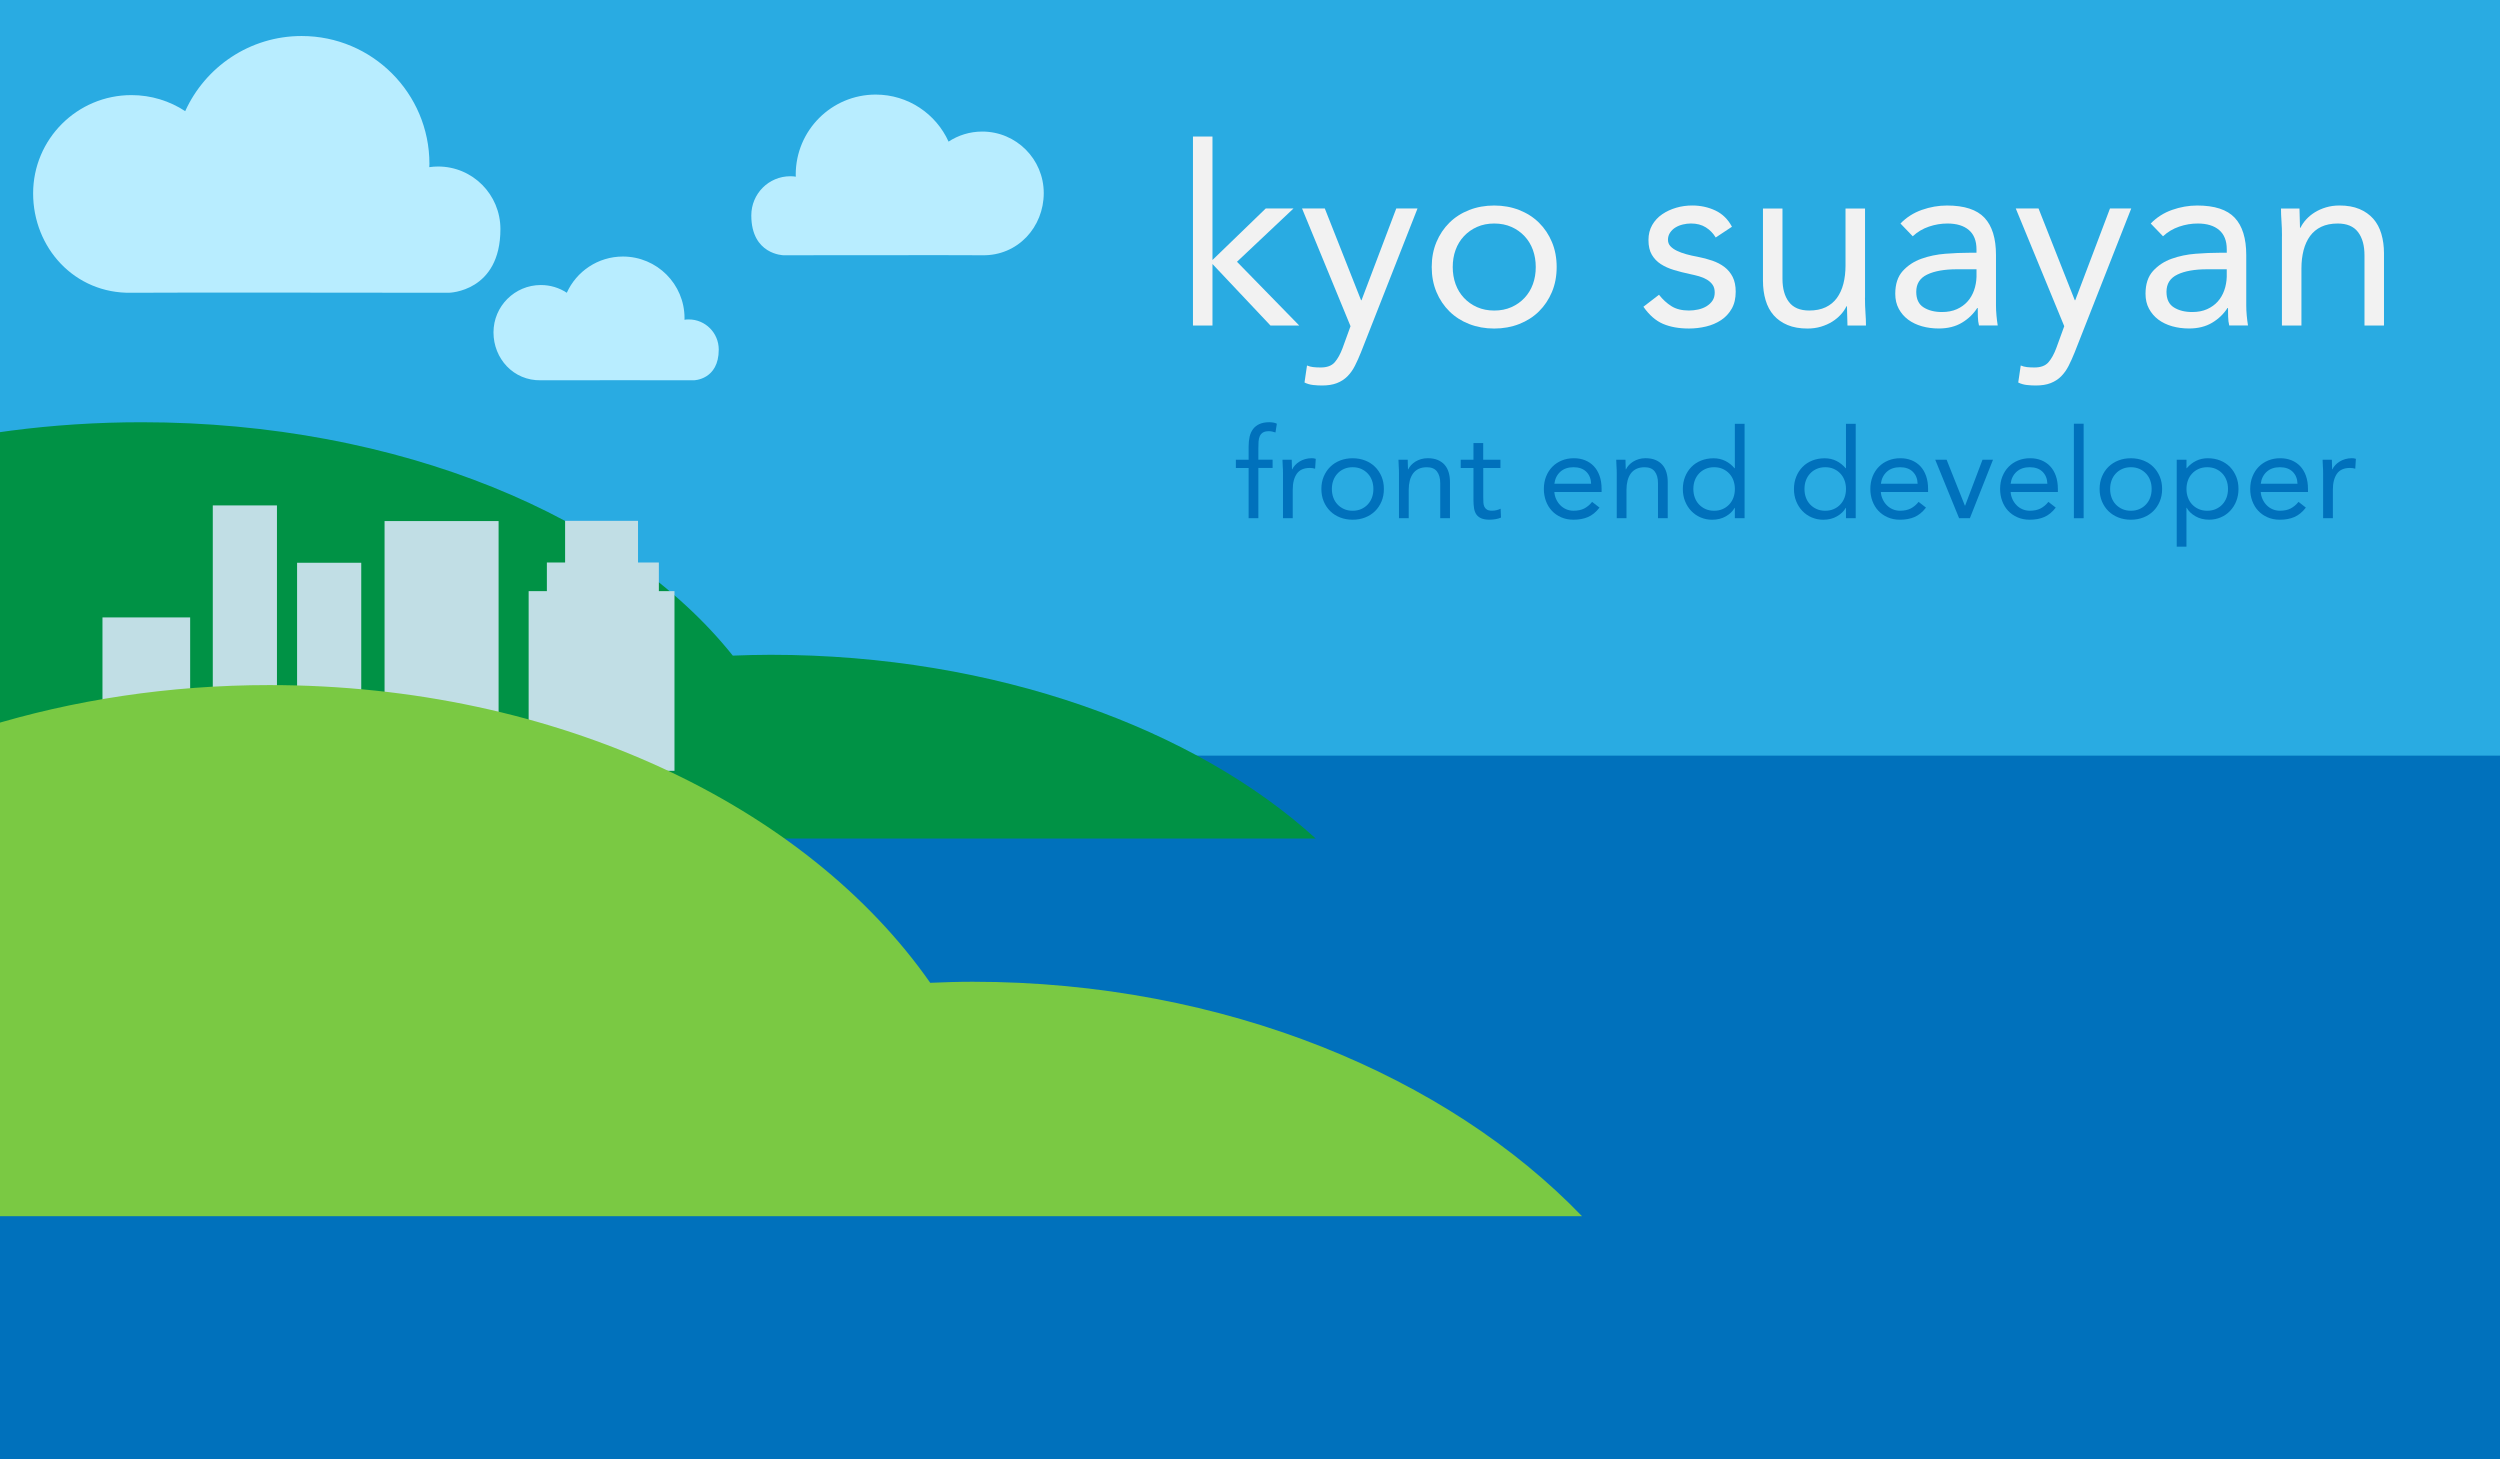
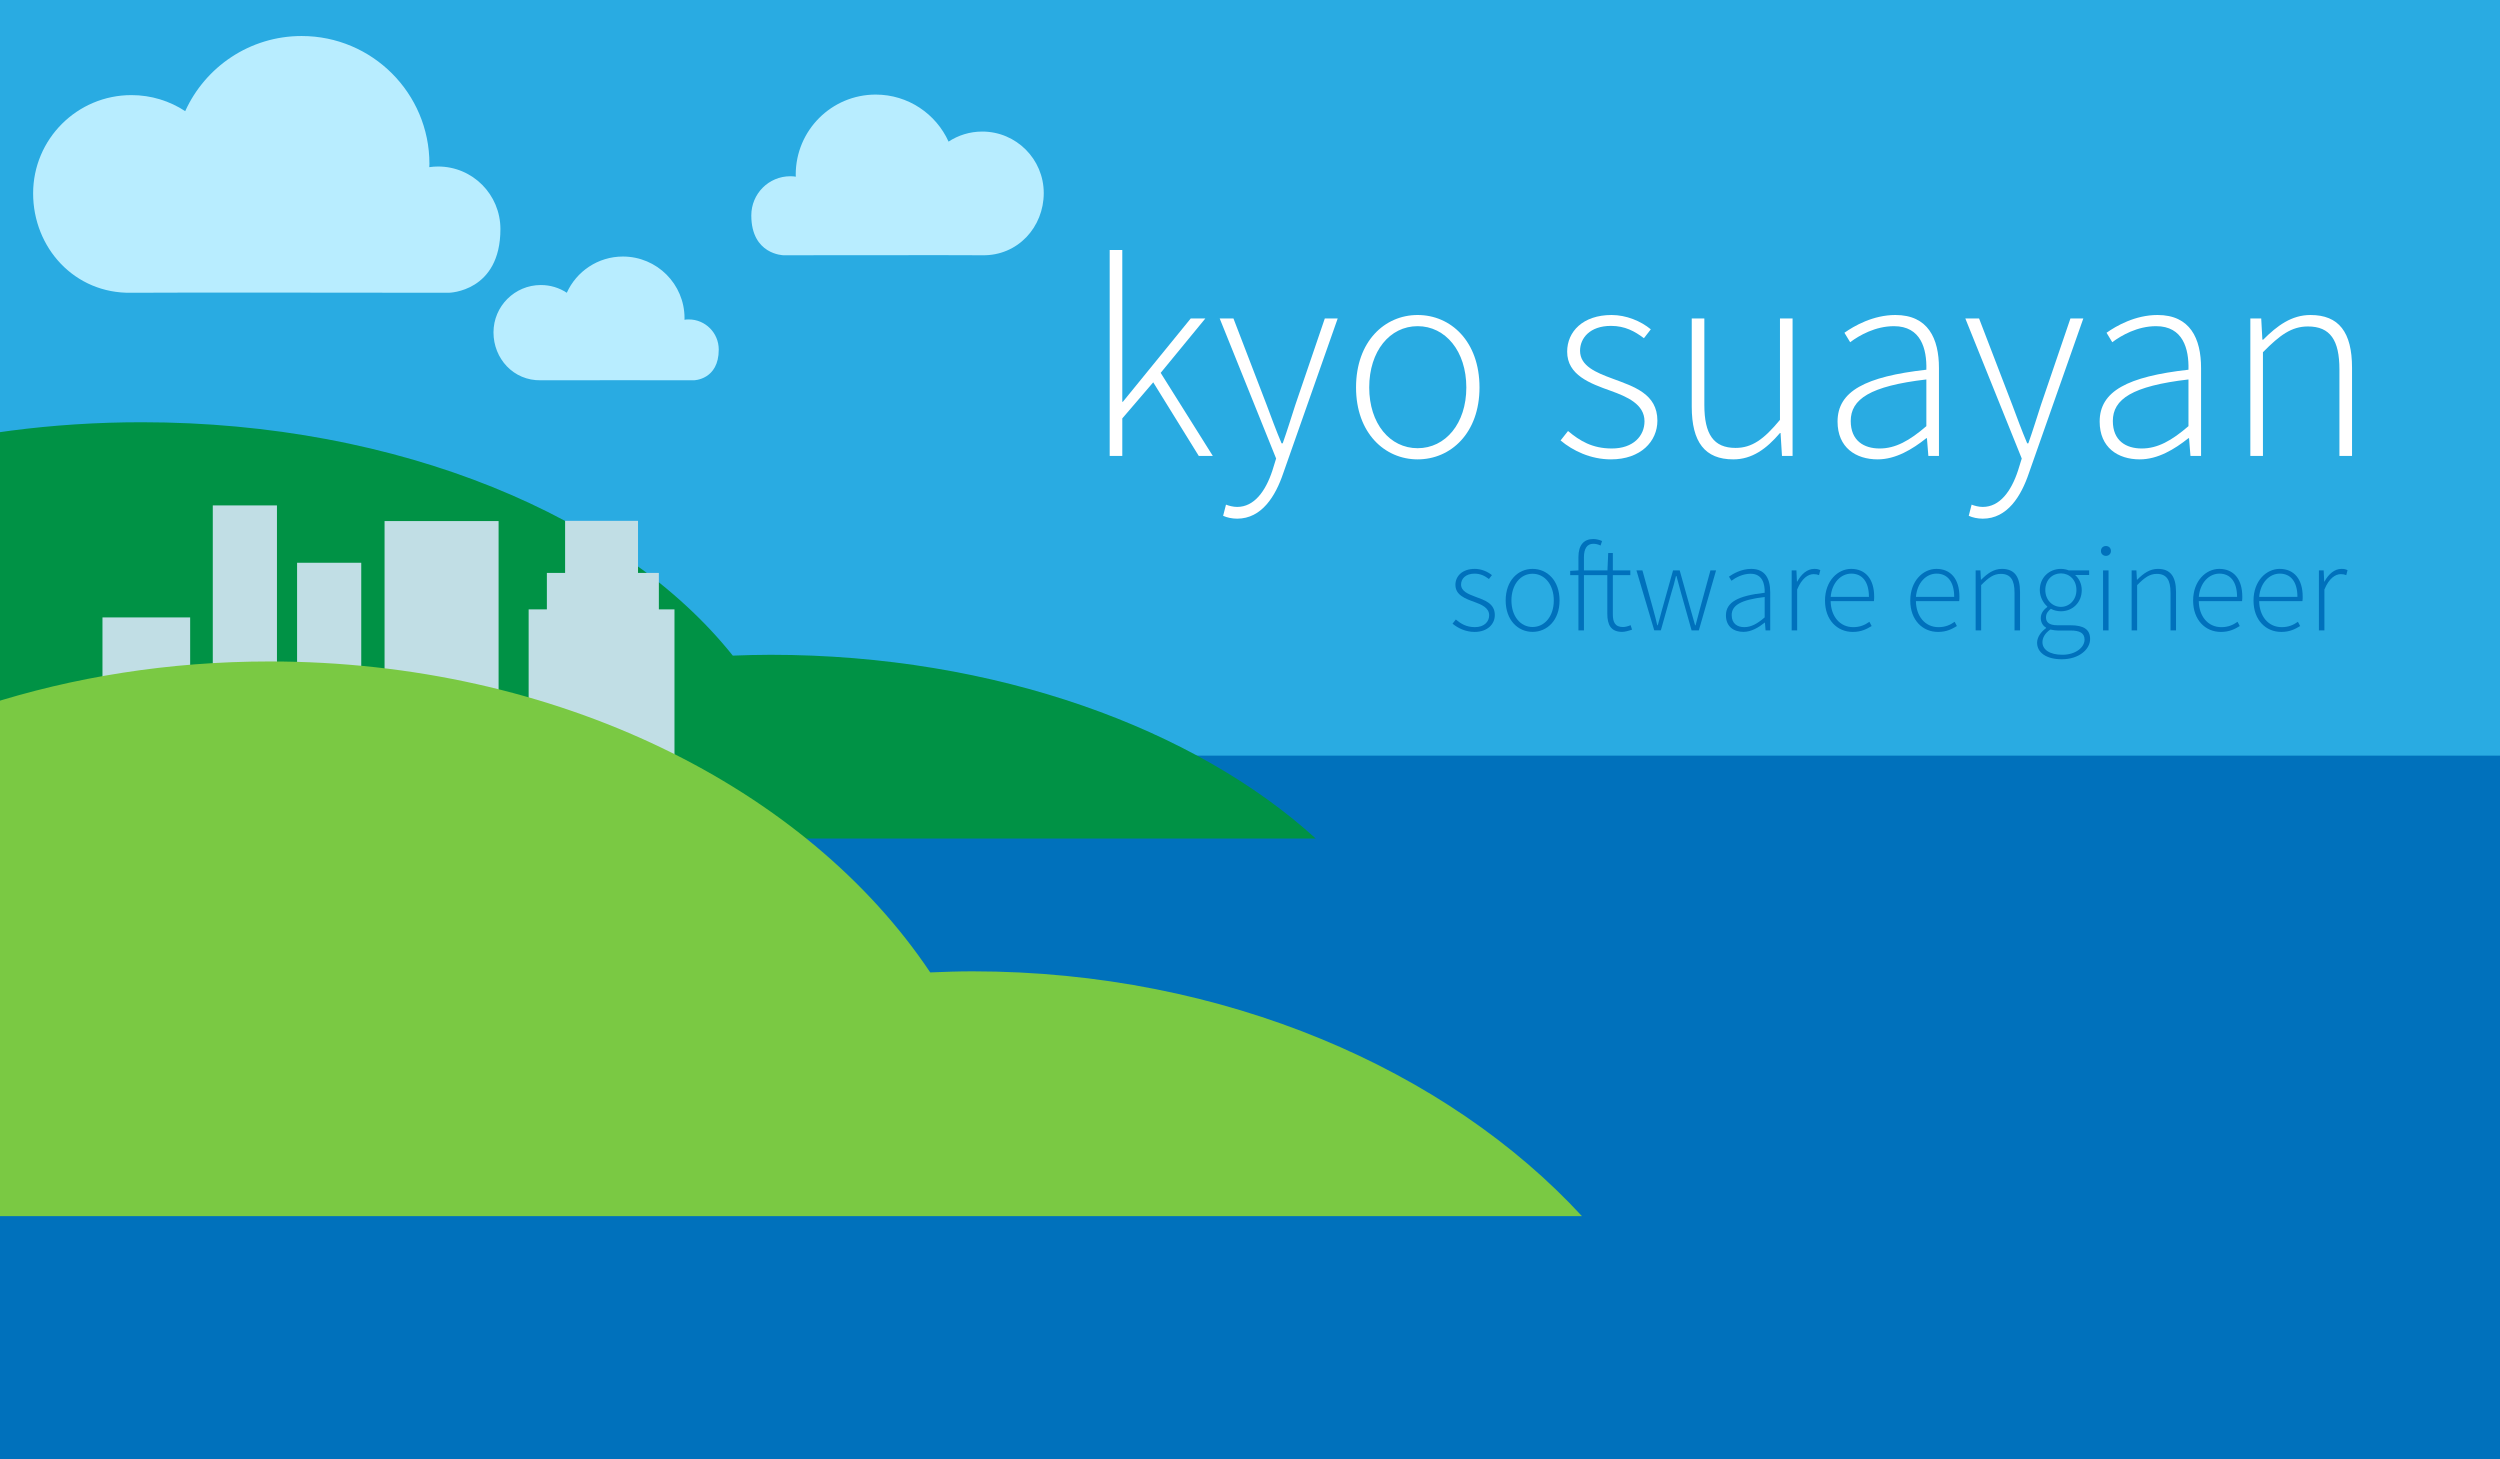
<svg xmlns="http://www.w3.org/2000/svg" version="1.1" id="Layer_1" x="0px" y="0px" viewBox="0 0 960 560" style="enable-background:new 0 0 960 560;" xml:space="preserve">
  <style type="text/css">
	.st0{fill:#29ABE2;}
	.st1{fill:#0071BC;}
	.st2{fill:#009245;}
	.st3{fill:#C1DEE5;}
	.st4{fill:#F2F2F2;}
	.st5{fill:#B8EDFF;}
	.st6{fill:#7AC943;}
+ 	.st7{fill:#FFFFFF;}
</style>
  <rect x="-3.83" y="-5.46" class="st0" width="963.83" height="346.46" />
  <rect x="-15.09" y="290.16" class="st1" width="978.15" height="273.25" />
  <path class="st2" d="M505.25,322c-46.15-42.02-122.69-70.56-209.32-70.56c-4.88,0-9.73,0.14-14.54,0.32  c-42.41-53.19-128.13-89.62-226.97-89.62c-138.25,0-250.81,71.89-255.12,159.86H505.25z" />
-   <polygon class="st3" points="253,227 253,216 245,216 245,200 217,200 217,216 210,216 210,227 203,227 203,296 259,296 259,227 " />
-   <rect x="147.67" y="200.09" class="st3" width="43.79" height="95.63" />
-   <rect x="81.71" y="194.08" class="st3" width="24.64" height="101.64" />
-   <rect x="39.35" y="237.09" class="st3" width="33.67" height="58.63" />
-   <g>
-     <path class="st4" d="M458.1,52.42h7.49v47.42l20.45-19.78h10.66L475,100.52L498.9,125h-11.04l-22.27-23.62V125h-7.49V52.42z" />
-     <path class="st4" d="M522.62,135.27c-0.77,1.92-1.55,3.66-2.35,5.23c-0.8,1.57-1.76,2.91-2.88,4.03c-1.12,1.12-2.46,1.98-4.03,2.59   c-1.57,0.61-3.47,0.91-5.71,0.91c-1.09,0-2.22-0.06-3.41-0.19c-1.19-0.13-2.29-0.45-3.31-0.96l0.96-6.53   c0.77,0.32,1.57,0.53,2.4,0.62c0.83,0.1,1.79,0.14,2.88,0.14c2.43,0,4.22-0.67,5.38-2.02c1.15-1.34,2.14-3.14,2.98-5.38l3.07-8.45   l-18.62-45.22h8.74l13.92,35.23h0.19l13.34-35.23h8.16L522.62,135.27z" />
-     <path class="st4" d="M549.78,102.54c0-3.52,0.61-6.72,1.82-9.6c1.21-2.88,2.88-5.36,4.99-7.44c2.11-2.08,4.64-3.7,7.58-4.85   c2.94-1.15,6.14-1.73,9.6-1.73c3.46,0,6.66,0.58,9.6,1.73s5.47,2.77,7.58,4.85c2.11,2.08,3.78,4.56,4.99,7.44   c1.21,2.88,1.82,6.08,1.82,9.6c0,3.52-0.61,6.72-1.82,9.6c-1.22,2.88-2.88,5.36-4.99,7.44c-2.11,2.08-4.64,3.7-7.58,4.85   c-2.94,1.15-6.14,1.73-9.6,1.73c-3.46,0-6.66-0.58-9.6-1.73c-2.95-1.15-5.47-2.77-7.58-4.85c-2.11-2.08-3.78-4.56-4.99-7.44   C550.39,109.26,549.78,106.06,549.78,102.54z M557.85,102.54c0,2.37,0.37,4.56,1.1,6.58c0.74,2.02,1.81,3.78,3.22,5.28   c1.41,1.5,3.09,2.69,5.04,3.55c1.95,0.86,4.14,1.3,6.58,1.3c2.43,0,4.62-0.43,6.58-1.3c1.95-0.86,3.63-2.05,5.04-3.55   c1.41-1.5,2.48-3.26,3.22-5.28c0.74-2.02,1.1-4.21,1.1-6.58c0-2.37-0.37-4.56-1.1-6.58c-0.74-2.02-1.81-3.78-3.22-5.28   c-1.41-1.5-3.09-2.69-5.04-3.55c-1.95-0.86-4.14-1.3-6.58-1.3c-2.43,0-4.62,0.43-6.58,1.3c-1.95,0.86-3.63,2.05-5.04,3.55   c-1.41,1.5-2.48,3.26-3.22,5.28C558.21,97.98,557.85,100.17,557.85,102.54z" />
-     <path class="st4" d="M637.05,113.19c1.47,1.86,3.09,3.33,4.85,4.42c1.76,1.09,3.98,1.63,6.67,1.63c1.15,0,2.32-0.13,3.5-0.38   c1.18-0.25,2.26-0.67,3.22-1.25c0.96-0.58,1.73-1.3,2.3-2.16c0.58-0.86,0.86-1.9,0.86-3.12c0-1.22-0.27-2.21-0.82-2.98   c-0.54-0.77-1.26-1.42-2.16-1.97c-0.9-0.54-1.92-0.97-3.07-1.3c-1.15-0.32-2.34-0.61-3.55-0.86c-2.11-0.45-4.13-0.96-6.05-1.54   s-3.6-1.33-5.04-2.26c-1.44-0.93-2.59-2.13-3.46-3.6c-0.86-1.47-1.29-3.36-1.29-5.66c0-2.17,0.48-4.09,1.44-5.76   c0.96-1.66,2.24-3.04,3.84-4.13c1.6-1.09,3.39-1.92,5.38-2.5c1.98-0.58,4.03-0.86,6.14-0.86c3.2,0,6.16,0.64,8.88,1.92   c2.72,1.28,4.85,3.36,6.38,6.24l-6.24,4.13c-0.96-1.6-2.22-2.9-3.79-3.89c-1.57-0.99-3.47-1.49-5.71-1.49   c-1.02,0-2.06,0.13-3.12,0.38c-1.06,0.26-2,0.64-2.83,1.15c-0.83,0.51-1.52,1.17-2.06,1.97c-0.54,0.8-0.82,1.71-0.82,2.74   c0,0.96,0.3,1.78,0.91,2.45c0.61,0.67,1.44,1.26,2.5,1.78c1.06,0.51,2.27,0.96,3.65,1.34c1.38,0.38,2.8,0.71,4.27,0.96   c1.98,0.38,3.87,0.88,5.66,1.49c1.79,0.61,3.36,1.43,4.7,2.45c1.34,1.02,2.4,2.3,3.17,3.84s1.15,3.42,1.15,5.66   c0,2.56-0.51,4.74-1.54,6.53c-1.02,1.79-2.38,3.25-4.08,4.37c-1.7,1.12-3.62,1.94-5.76,2.45c-2.14,0.51-4.34,0.77-6.58,0.77   c-3.84,0-7.15-0.59-9.94-1.78s-5.3-3.38-7.54-6.58L637.05,113.19z" />
-     <path class="st4" d="M716.15,114.34c0,2.05,0.06,3.97,0.19,5.76c0.13,1.79,0.19,3.42,0.19,4.9h-7.1c0-1.21-0.03-2.43-0.1-3.65   c-0.06-1.21-0.1-2.46-0.1-3.74h-0.19c-0.51,1.09-1.23,2.15-2.16,3.17c-0.93,1.02-2.03,1.94-3.31,2.74   c-1.28,0.8-2.72,1.44-4.32,1.92s-3.33,0.72-5.18,0.72c-2.94,0-5.49-0.45-7.63-1.34c-2.15-0.9-3.92-2.14-5.33-3.74   c-1.41-1.6-2.45-3.54-3.12-5.81c-0.67-2.27-1.01-4.75-1.01-7.44V80.07h7.49v26.98c0,3.78,0.83,6.75,2.5,8.93   c1.66,2.18,4.25,3.26,7.78,3.26c2.43,0,4.53-0.42,6.29-1.25c1.76-0.83,3.2-2.02,4.32-3.55c1.12-1.54,1.95-3.36,2.5-5.47   c0.54-2.11,0.82-4.45,0.82-7.01V80.07h7.49V114.34z" />
-     <path class="st4" d="M729.78,85.83c2.3-2.37,5.04-4.11,8.21-5.23c3.17-1.12,6.38-1.68,9.65-1.68c6.66,0,11.46,1.57,14.4,4.7   c2.94,3.14,4.42,7.9,4.42,14.3v19.3c0,1.28,0.06,2.61,0.19,3.98c0.13,1.38,0.29,2.64,0.48,3.79h-7.2c-0.26-1.02-0.4-2.16-0.43-3.41   c-0.03-1.25-0.05-2.35-0.05-3.31h-0.19c-1.47,2.3-3.44,4.19-5.9,5.66c-2.46,1.47-5.42,2.21-8.88,2.21c-2.3,0-4.46-0.29-6.48-0.86   c-2.02-0.58-3.78-1.42-5.28-2.54c-1.5-1.12-2.71-2.51-3.6-4.18c-0.9-1.66-1.34-3.58-1.34-5.76c0-3.71,0.96-6.62,2.88-8.74   c1.92-2.11,4.3-3.68,7.15-4.7c2.85-1.02,5.92-1.66,9.21-1.92c3.3-0.26,6.32-0.38,9.07-0.38h2.88v-1.34c0-3.26-0.98-5.73-2.93-7.39   c-1.95-1.66-4.69-2.5-8.21-2.5c-2.43,0-4.82,0.4-7.15,1.2c-2.34,0.8-4.4,2.03-6.19,3.7L729.78,85.83z M751.48,103.4   c-4.8,0-8.61,0.67-11.42,2.02c-2.82,1.34-4.22,3.55-4.22,6.62c0,2.82,0.94,4.82,2.83,6c1.89,1.19,4.24,1.78,7.06,1.78   c2.17,0,4.08-0.37,5.71-1.1c1.63-0.73,2.99-1.71,4.08-2.93c1.09-1.22,1.92-2.64,2.5-4.27c0.58-1.63,0.9-3.38,0.96-5.23v-2.88   H751.48z" />
-     <path class="st4" d="M796.69,135.27c-0.77,1.92-1.55,3.66-2.35,5.23c-0.8,1.57-1.76,2.91-2.88,4.03c-1.12,1.12-2.46,1.98-4.03,2.59   c-1.57,0.61-3.47,0.91-5.71,0.91c-1.09,0-2.22-0.06-3.41-0.19c-1.19-0.13-2.29-0.45-3.31-0.96l0.96-6.53   c0.77,0.32,1.57,0.53,2.4,0.62c0.83,0.1,1.79,0.14,2.88,0.14c2.43,0,4.22-0.67,5.38-2.02c1.15-1.34,2.14-3.14,2.98-5.38l3.07-8.45   l-18.62-45.22h8.74l13.92,35.23h0.19l13.34-35.23h8.16L796.69,135.27z" />
-     <path class="st4" d="M825.88,85.83c2.3-2.37,5.04-4.11,8.21-5.23c3.17-1.12,6.38-1.68,9.65-1.68c6.66,0,11.46,1.57,14.4,4.7   c2.94,3.14,4.42,7.9,4.42,14.3v19.3c0,1.28,0.06,2.61,0.19,3.98c0.13,1.38,0.29,2.64,0.48,3.79h-7.2c-0.26-1.02-0.4-2.16-0.43-3.41   c-0.03-1.25-0.05-2.35-0.05-3.31h-0.19c-1.47,2.3-3.44,4.19-5.9,5.66c-2.46,1.47-5.42,2.21-8.88,2.21c-2.3,0-4.46-0.29-6.48-0.86   c-2.02-0.58-3.78-1.42-5.28-2.54c-1.5-1.12-2.7-2.51-3.6-4.18c-0.9-1.66-1.34-3.58-1.34-5.76c0-3.71,0.96-6.62,2.88-8.74   c1.92-2.11,4.3-3.68,7.15-4.7c2.85-1.02,5.92-1.66,9.22-1.92c3.3-0.26,6.32-0.38,9.07-0.38h2.88v-1.34c0-3.26-0.98-5.73-2.93-7.39   c-1.95-1.66-4.69-2.5-8.21-2.5c-2.43,0-4.82,0.4-7.15,1.2c-2.34,0.8-4.4,2.03-6.19,3.7L825.88,85.83z M847.57,103.4   c-4.8,0-8.61,0.67-11.42,2.02c-2.82,1.34-4.22,3.55-4.22,6.62c0,2.82,0.94,4.82,2.83,6c1.89,1.19,4.24,1.78,7.06,1.78   c2.17,0,4.08-0.37,5.71-1.1c1.63-0.73,2.99-1.71,4.08-2.93c1.09-1.22,1.92-2.64,2.5-4.27c0.58-1.63,0.9-3.38,0.96-5.23v-2.88   H847.57z" />
-     <path class="st4" d="M876.28,90.73c0-2.05-0.06-3.97-0.19-5.76c-0.13-1.79-0.19-3.42-0.19-4.9h7.1c0,1.22,0.03,2.43,0.1,3.65   c0.06,1.22,0.1,2.46,0.1,3.74h0.19c0.51-1.09,1.23-2.14,2.16-3.17c0.93-1.02,2.03-1.94,3.31-2.74c1.28-0.8,2.72-1.44,4.32-1.92   c1.6-0.48,3.33-0.72,5.18-0.72c2.94,0,5.49,0.45,7.63,1.34c2.14,0.9,3.92,2.15,5.33,3.74c1.41,1.6,2.45,3.54,3.12,5.81   c0.67,2.27,1.01,4.75,1.01,7.44V125h-7.49V98.02c0-3.78-0.83-6.75-2.5-8.93c-1.66-2.18-4.26-3.26-7.78-3.26   c-2.43,0-4.53,0.42-6.29,1.25c-1.76,0.83-3.2,2.02-4.32,3.55c-1.12,1.54-1.95,3.36-2.5,5.47c-0.54,2.11-0.82,4.45-0.82,7.01V125   h-7.49V90.73z" />
-   </g>
-   <g>
-     <path class="st1" d="M479.47,179.7h-4.9v-3.17h4.9v-5.04c0-1.38,0.13-2.63,0.38-3.77c0.26-1.14,0.7-2.12,1.32-2.95   c0.62-0.83,1.45-1.48,2.47-1.94c1.02-0.46,2.29-0.7,3.79-0.7c0.48,0,0.99,0.05,1.54,0.14c0.54,0.1,0.99,0.24,1.34,0.43l-0.53,3.36   c-0.9-0.32-1.75-0.48-2.54-0.48c-0.96,0-1.71,0.17-2.26,0.5c-0.54,0.34-0.95,0.8-1.22,1.39c-0.27,0.59-0.43,1.3-0.48,2.14   c-0.05,0.83-0.07,1.73-0.07,2.69v4.22h5.47v3.17h-5.47V199h-3.74V179.7z" />
-     <path class="st1" d="M492.67,181.86c0-1.02-0.03-1.98-0.1-2.88c-0.06-0.9-0.1-1.71-0.1-2.45h3.55c0,0.61,0.02,1.22,0.05,1.82   c0.03,0.61,0.05,1.23,0.05,1.87h0.1c0.26-0.54,0.62-1.07,1.08-1.58c0.46-0.51,1.02-0.97,1.66-1.37c0.64-0.4,1.36-0.72,2.16-0.96   c0.8-0.24,1.66-0.36,2.59-0.36c0.26,0,0.51,0.02,0.77,0.05c0.26,0.03,0.51,0.1,0.77,0.19l-0.24,3.79   c-0.64-0.19-1.31-0.29-2.02-0.29c-2.3,0-3.98,0.74-5.02,2.23c-1.04,1.49-1.56,3.53-1.56,6.12V199h-3.74V181.86z" />
-     <path class="st1" d="M507.41,187.77c0-1.76,0.3-3.36,0.91-4.8c0.61-1.44,1.44-2.68,2.5-3.72c1.06-1.04,2.32-1.85,3.79-2.42   c1.47-0.58,3.07-0.86,4.8-0.86s3.33,0.29,4.8,0.86c1.47,0.58,2.74,1.38,3.79,2.42c1.05,1.04,1.89,2.28,2.5,3.72   c0.61,1.44,0.91,3.04,0.91,4.8c0,1.76-0.3,3.36-0.91,4.8c-0.61,1.44-1.44,2.68-2.5,3.72c-1.06,1.04-2.32,1.85-3.79,2.42   c-1.47,0.58-3.07,0.86-4.8,0.86s-3.33-0.29-4.8-0.86c-1.47-0.58-2.74-1.38-3.79-2.42c-1.06-1.04-1.89-2.28-2.5-3.72   C507.71,191.13,507.41,189.53,507.41,187.77z M511.44,187.77c0,1.18,0.18,2.28,0.55,3.29c0.37,1.01,0.9,1.89,1.61,2.64   c0.7,0.75,1.54,1.34,2.52,1.78c0.98,0.43,2.07,0.65,3.29,0.65s2.31-0.22,3.29-0.65c0.98-0.43,1.82-1.02,2.52-1.78   c0.7-0.75,1.24-1.63,1.61-2.64c0.37-1.01,0.55-2.1,0.55-3.29c0-1.18-0.18-2.28-0.55-3.29s-0.9-1.89-1.61-2.64   c-0.7-0.75-1.54-1.34-2.52-1.78c-0.98-0.43-2.07-0.65-3.29-0.65s-2.31,0.22-3.29,0.65s-1.82,1.02-2.52,1.78   c-0.71,0.75-1.24,1.63-1.61,2.64S511.44,186.58,511.44,187.77z" />
-     <path class="st1" d="M537.21,181.86c0-1.02-0.03-1.98-0.1-2.88c-0.06-0.9-0.1-1.71-0.1-2.45h3.55c0,0.61,0.02,1.22,0.05,1.82   c0.03,0.61,0.05,1.23,0.05,1.87h0.1c0.26-0.54,0.62-1.07,1.08-1.58c0.46-0.51,1.02-0.97,1.66-1.37c0.64-0.4,1.36-0.72,2.16-0.96   c0.8-0.24,1.66-0.36,2.59-0.36c1.47,0,2.74,0.22,3.82,0.67c1.07,0.45,1.96,1.07,2.66,1.87c0.7,0.8,1.22,1.77,1.56,2.9   c0.34,1.14,0.5,2.38,0.5,3.72V199h-3.74v-13.49c0-1.89-0.42-3.38-1.25-4.46c-0.83-1.09-2.13-1.63-3.89-1.63   c-1.22,0-2.26,0.21-3.14,0.62c-0.88,0.42-1.6,1.01-2.16,1.78c-0.56,0.77-0.98,1.68-1.25,2.74c-0.27,1.06-0.41,2.22-0.41,3.5V199   h-3.74V181.86z" />
-     <path class="st1" d="M576.19,179.7h-6.62v11.23c0,0.74,0.02,1.42,0.05,2.04c0.03,0.62,0.16,1.17,0.38,1.63   c0.22,0.46,0.56,0.83,1.01,1.1c0.45,0.27,1.09,0.41,1.92,0.41c0.54,0,1.1-0.06,1.68-0.19s1.12-0.32,1.63-0.58l0.14,3.41   c-0.64,0.29-1.35,0.5-2.14,0.62s-1.53,0.19-2.23,0.19c-1.34,0-2.42-0.18-3.22-0.53c-0.8-0.35-1.42-0.85-1.87-1.49   c-0.45-0.64-0.74-1.43-0.89-2.38c-0.14-0.94-0.22-1.99-0.22-3.14V179.7h-4.9v-3.17h4.9v-6.38h3.74v6.38h6.62V179.7z" />
-     <path class="st1" d="M614.21,194.92c-1.34,1.73-2.82,2.94-4.42,3.62c-1.6,0.69-3.46,1.03-5.57,1.03c-1.76,0-3.34-0.31-4.75-0.94   s-2.6-1.46-3.58-2.52c-0.98-1.06-1.73-2.3-2.26-3.74c-0.53-1.44-0.79-2.98-0.79-4.61c0-1.73,0.29-3.32,0.86-4.78   c0.58-1.46,1.38-2.7,2.4-3.74c1.02-1.04,2.24-1.85,3.65-2.42c1.41-0.58,2.94-0.86,4.61-0.86c1.57,0,3.01,0.26,4.32,0.79   c1.31,0.53,2.44,1.3,3.38,2.3c0.94,1.01,1.67,2.24,2.18,3.7c0.51,1.46,0.77,3.11,0.77,4.97v1.2h-18.14   c0.06,0.96,0.29,1.88,0.7,2.76c0.4,0.88,0.92,1.65,1.56,2.3c0.64,0.66,1.39,1.18,2.26,1.56c0.86,0.38,1.81,0.58,2.83,0.58   c1.63,0,3.01-0.29,4.13-0.86c1.12-0.58,2.13-1.42,3.02-2.54L614.21,194.92z M610.99,185.75c-0.06-1.92-0.69-3.46-1.87-4.61   c-1.18-1.15-2.82-1.73-4.9-1.73s-3.76,0.58-5.04,1.73s-2.05,2.69-2.3,4.61H610.99z" />
-     <path class="st1" d="M620.83,181.86c0-1.02-0.03-1.98-0.1-2.88c-0.06-0.9-0.1-1.71-0.1-2.45h3.55c0,0.61,0.02,1.22,0.05,1.82   c0.03,0.61,0.05,1.23,0.05,1.87h0.1c0.26-0.54,0.62-1.07,1.08-1.58c0.46-0.51,1.02-0.97,1.66-1.37c0.64-0.4,1.36-0.72,2.16-0.96   c0.8-0.24,1.66-0.36,2.59-0.36c1.47,0,2.74,0.22,3.82,0.67c1.07,0.45,1.96,1.07,2.66,1.87c0.7,0.8,1.22,1.77,1.56,2.9   c0.34,1.14,0.5,2.38,0.5,3.72V199h-3.74v-13.49c0-1.89-0.42-3.38-1.25-4.46c-0.83-1.09-2.13-1.63-3.89-1.63   c-1.22,0-2.26,0.21-3.14,0.62c-0.88,0.42-1.6,1.01-2.16,1.78c-0.56,0.77-0.98,1.68-1.25,2.74c-0.27,1.06-0.41,2.22-0.41,3.5V199   h-3.74V181.86z" />
-     <path class="st1" d="M666.19,195.02h-0.1c-0.7,1.28-1.82,2.36-3.34,3.24c-1.52,0.88-3.29,1.32-5.3,1.32c-1.57,0-3.04-0.3-4.42-0.89   c-1.38-0.59-2.57-1.42-3.58-2.47c-1.01-1.06-1.8-2.3-2.38-3.74c-0.58-1.44-0.86-3.01-0.86-4.7c0-1.7,0.29-3.26,0.86-4.7   c0.58-1.44,1.38-2.69,2.4-3.74c1.02-1.06,2.26-1.88,3.72-2.47c1.46-0.59,3.06-0.89,4.82-0.89c1.63,0,3.13,0.34,4.49,1.01   c1.36,0.67,2.55,1.62,3.58,2.83h0.1v-17.09h3.74V199h-3.74V195.02z M666.19,187.77c0-1.18-0.19-2.28-0.55-3.29   c-0.37-1.01-0.9-1.89-1.61-2.64c-0.71-0.75-1.54-1.34-2.52-1.78c-0.98-0.43-2.07-0.65-3.29-0.65c-1.22,0-2.31,0.22-3.29,0.65   s-1.82,1.02-2.52,1.78c-0.7,0.75-1.24,1.63-1.61,2.64c-0.37,1.01-0.55,2.1-0.55,3.29c0,1.18,0.18,2.28,0.55,3.29   c0.37,1.01,0.9,1.89,1.61,2.64c0.7,0.75,1.54,1.34,2.52,1.78c0.98,0.43,2.07,0.65,3.29,0.65c1.22,0,2.31-0.22,3.29-0.65   c0.98-0.43,1.82-1.02,2.52-1.78c0.7-0.75,1.24-1.63,1.61-2.64C666.01,190.05,666.19,188.95,666.19,187.77z" />
-     <path class="st1" d="M708.86,195.02h-0.1c-0.7,1.28-1.82,2.36-3.34,3.24c-1.52,0.88-3.29,1.32-5.3,1.32c-1.57,0-3.04-0.3-4.42-0.89   s-2.57-1.42-3.58-2.47c-1.01-1.06-1.8-2.3-2.38-3.74s-0.86-3.01-0.86-4.7c0-1.7,0.29-3.26,0.86-4.7s1.38-2.69,2.4-3.74   c1.02-1.06,2.26-1.88,3.72-2.47c1.46-0.59,3.06-0.89,4.82-0.89c1.63,0,3.13,0.34,4.49,1.01c1.36,0.67,2.55,1.62,3.58,2.83h0.1   v-17.09h3.74V199h-3.74V195.02z M708.86,187.77c0-1.18-0.18-2.28-0.55-3.29c-0.37-1.01-0.9-1.89-1.61-2.64   c-0.7-0.75-1.54-1.34-2.52-1.78s-2.07-0.65-3.29-0.65c-1.22,0-2.31,0.22-3.29,0.65c-0.98,0.43-1.82,1.02-2.52,1.78   c-0.7,0.75-1.24,1.63-1.61,2.64c-0.37,1.01-0.55,2.1-0.55,3.29c0,1.18,0.18,2.28,0.55,3.29c0.37,1.01,0.9,1.89,1.61,2.64   c0.7,0.75,1.54,1.34,2.52,1.78c0.98,0.43,2.07,0.65,3.29,0.65c1.21,0,2.31-0.22,3.29-0.65c0.98-0.43,1.82-1.02,2.52-1.78   c0.7-0.75,1.24-1.63,1.61-2.64C708.68,190.05,708.86,188.95,708.86,187.77z" />
-     <path class="st1" d="M739.58,194.92c-1.34,1.73-2.82,2.94-4.42,3.62c-1.6,0.69-3.46,1.03-5.57,1.03c-1.76,0-3.34-0.31-4.75-0.94   s-2.6-1.46-3.58-2.52c-0.98-1.06-1.73-2.3-2.26-3.74c-0.53-1.44-0.79-2.98-0.79-4.61c0-1.73,0.29-3.32,0.86-4.78   c0.58-1.46,1.38-2.7,2.4-3.74c1.02-1.04,2.24-1.85,3.65-2.42c1.41-0.58,2.94-0.86,4.61-0.86c1.57,0,3.01,0.26,4.32,0.79   c1.31,0.53,2.44,1.3,3.38,2.3c0.94,1.01,1.67,2.24,2.18,3.7c0.51,1.46,0.77,3.11,0.77,4.97v1.2h-18.14   c0.06,0.96,0.29,1.88,0.7,2.76c0.4,0.88,0.92,1.65,1.56,2.3c0.64,0.66,1.39,1.18,2.26,1.56c0.86,0.38,1.81,0.58,2.83,0.58   c1.63,0,3.01-0.29,4.13-0.86c1.12-0.58,2.13-1.42,3.02-2.54L739.58,194.92z M736.37,185.75c-0.06-1.92-0.69-3.46-1.87-4.61   c-1.18-1.15-2.82-1.73-4.9-1.73s-3.76,0.58-5.04,1.73s-2.05,2.69-2.3,4.61H736.37z" />
-     <path class="st1" d="M756.43,199h-4.13l-9.17-22.46h4.37l7.01,17.62h0.1l6.67-17.62h4.03L756.43,199z" />
-     <path class="st1" d="M789.41,194.92c-1.34,1.73-2.82,2.94-4.42,3.62c-1.6,0.69-3.46,1.03-5.57,1.03c-1.76,0-3.34-0.31-4.75-0.94   c-1.41-0.62-2.6-1.46-3.58-2.52c-0.98-1.06-1.73-2.3-2.26-3.74c-0.53-1.44-0.79-2.98-0.79-4.61c0-1.73,0.29-3.32,0.87-4.78   c0.58-1.46,1.38-2.7,2.4-3.74c1.02-1.04,2.24-1.85,3.65-2.42c1.41-0.58,2.94-0.86,4.61-0.86c1.57,0,3.01,0.26,4.32,0.79   c1.31,0.53,2.44,1.3,3.38,2.3c0.94,1.01,1.67,2.24,2.18,3.7c0.51,1.46,0.77,3.11,0.77,4.97v1.2h-18.14   c0.06,0.96,0.29,1.88,0.7,2.76c0.4,0.88,0.92,1.65,1.56,2.3c0.64,0.66,1.39,1.18,2.26,1.56c0.86,0.38,1.81,0.58,2.83,0.58   c1.63,0,3.01-0.29,4.13-0.86c1.12-0.58,2.13-1.42,3.03-2.54L789.41,194.92z M786.19,185.75c-0.06-1.92-0.69-3.46-1.87-4.61   c-1.18-1.15-2.82-1.73-4.9-1.73c-2.08,0-3.76,0.58-5.04,1.73c-1.28,1.15-2.05,2.69-2.3,4.61H786.19z" />
-     <path class="st1" d="M796.37,162.71h3.74V199h-3.74V162.71z" />
-     <path class="st1" d="M806.25,187.77c0-1.76,0.3-3.36,0.91-4.8c0.61-1.44,1.44-2.68,2.5-3.72c1.06-1.04,2.32-1.85,3.79-2.42   c1.47-0.58,3.07-0.86,4.8-0.86s3.33,0.29,4.8,0.86c1.47,0.58,2.74,1.38,3.79,2.42c1.05,1.04,1.89,2.28,2.5,3.72   c0.61,1.44,0.91,3.04,0.91,4.8c0,1.76-0.3,3.36-0.91,4.8c-0.61,1.44-1.44,2.68-2.5,3.72c-1.06,1.04-2.32,1.85-3.79,2.42   c-1.47,0.58-3.07,0.86-4.8,0.86s-3.33-0.29-4.8-0.86c-1.47-0.58-2.74-1.38-3.79-2.42c-1.06-1.04-1.89-2.28-2.5-3.72   C806.56,191.13,806.25,189.53,806.25,187.77z M810.29,187.77c0,1.18,0.18,2.28,0.55,3.29c0.37,1.01,0.9,1.89,1.61,2.64   c0.7,0.75,1.54,1.34,2.52,1.78c0.98,0.43,2.07,0.65,3.29,0.65s2.31-0.22,3.29-0.65c0.98-0.43,1.82-1.02,2.52-1.78   c0.7-0.75,1.24-1.63,1.61-2.64c0.37-1.01,0.55-2.1,0.55-3.29c0-1.18-0.18-2.28-0.55-3.29s-0.9-1.89-1.61-2.64   c-0.7-0.75-1.54-1.34-2.52-1.78c-0.98-0.43-2.07-0.65-3.29-0.65s-2.31,0.22-3.29,0.65s-1.82,1.02-2.52,1.78   c-0.71,0.75-1.24,1.63-1.61,2.64S810.29,186.58,810.29,187.77z" />
-     <path class="st1" d="M835.87,176.54h3.74v3.26h0.1c1.02-1.22,2.21-2.16,3.58-2.83c1.36-0.67,2.86-1.01,4.49-1.01   c1.76,0,3.37,0.3,4.82,0.89c1.46,0.59,2.7,1.42,3.72,2.47c1.02,1.06,1.82,2.3,2.4,3.74s0.86,3.01,0.86,4.7   c0,1.7-0.29,3.26-0.86,4.7s-1.37,2.69-2.38,3.74c-1.01,1.06-2.2,1.88-3.58,2.47s-2.85,0.89-4.42,0.89c-2.02,0-3.78-0.44-5.3-1.32   c-1.52-0.88-2.63-1.96-3.34-3.24h-0.1v14.93h-3.74V176.54z M839.61,187.77c0,1.18,0.18,2.28,0.55,3.29   c0.37,1.01,0.9,1.89,1.61,2.64c0.7,0.75,1.54,1.34,2.52,1.78c0.98,0.43,2.07,0.65,3.29,0.65c1.22,0,2.31-0.22,3.29-0.65   c0.98-0.43,1.82-1.02,2.52-1.78c0.7-0.75,1.24-1.63,1.61-2.64c0.37-1.01,0.55-2.1,0.55-3.29c0-1.18-0.18-2.28-0.55-3.29   c-0.37-1.01-0.9-1.89-1.61-2.64c-0.7-0.75-1.54-1.34-2.52-1.78c-0.98-0.43-2.07-0.65-3.29-0.65c-1.22,0-2.31,0.22-3.29,0.65   c-0.98,0.43-1.82,1.02-2.52,1.78c-0.71,0.75-1.24,1.63-1.61,2.64C839.8,185.49,839.61,186.58,839.61,187.77z" />
-     <path class="st1" d="M885.45,194.92c-1.34,1.73-2.82,2.94-4.42,3.62c-1.6,0.69-3.46,1.03-5.57,1.03c-1.76,0-3.34-0.31-4.75-0.94   c-1.41-0.62-2.6-1.46-3.58-2.52c-0.98-1.06-1.73-2.3-2.26-3.74c-0.53-1.44-0.79-2.98-0.79-4.61c0-1.73,0.29-3.32,0.87-4.78   c0.58-1.46,1.38-2.7,2.4-3.74c1.02-1.04,2.24-1.85,3.65-2.42c1.41-0.58,2.94-0.86,4.61-0.86c1.57,0,3.01,0.26,4.32,0.79   c1.31,0.53,2.44,1.3,3.38,2.3c0.94,1.01,1.67,2.24,2.18,3.7c0.51,1.46,0.77,3.11,0.77,4.97v1.2h-18.14   c0.06,0.96,0.29,1.88,0.7,2.76c0.4,0.88,0.92,1.65,1.56,2.3c0.64,0.66,1.39,1.18,2.26,1.56c0.86,0.38,1.81,0.58,2.83,0.58   c1.63,0,3.01-0.29,4.13-0.86c1.12-0.58,2.13-1.42,3.03-2.54L885.45,194.92z M882.24,185.75c-0.06-1.92-0.69-3.46-1.87-4.61   c-1.18-1.15-2.82-1.73-4.9-1.73c-2.08,0-3.76,0.58-5.04,1.73c-1.28,1.15-2.05,2.69-2.3,4.61H882.24z" />
-     <path class="st1" d="M892.08,181.86c0-1.02-0.03-1.98-0.1-2.88c-0.06-0.9-0.1-1.71-0.1-2.45h3.55c0,0.61,0.02,1.22,0.05,1.82   c0.03,0.61,0.05,1.23,0.05,1.87h0.1c0.26-0.54,0.62-1.07,1.08-1.58c0.46-0.51,1.02-0.97,1.66-1.37c0.64-0.4,1.36-0.72,2.16-0.96   c0.8-0.24,1.66-0.36,2.59-0.36c0.26,0,0.51,0.02,0.77,0.05c0.26,0.03,0.51,0.1,0.77,0.19l-0.24,3.79   c-0.64-0.19-1.31-0.29-2.02-0.29c-2.3,0-3.98,0.74-5.02,2.23c-1.04,1.49-1.56,3.53-1.56,6.12V199h-3.74V181.86z" />
-   </g>
+   <polygon class="st3" points="253,234 253,220 245,220 245,200 217,200 217,220 210,220 210,234 203,234 203,322 259,322 259,234 " />
+   <rect x="147.67" y="200.09" class="st3" width="43.79" height="121.91" />
+   <rect x="81.71" y="194.08" class="st3" width="24.64" height="127.92" />
+   <rect x="39.35" y="237.09" class="st3" width="33.67" height="84.91" />
  <path class="st4" d="M-97.99,156.37c0-16.09-12.92-29.13-29.01-29.13c-1.42,0-2.74,0.11-4.11,0.3c0.01-0.51,0.07-1.02,0.07-1.54  c0-32.86-26.62-59.5-59.48-59.5c-24.11,0-44.85,14.35-54.2,34.97c-7.2-4.72-15.79-7.47-25.04-7.47c-25.27,0-45.75,20.48-45.75,45.75  s19.23,46.75,45.72,46.25c8.76-0.17,147.78,0,147.78,0S-97.99,185.67-97.99,156.37z" />
  <path class="st5" d="M192.16,87.97c0-13.27-10.66-24.03-23.93-24.03c-1.17,0-2.26,0.09-3.39,0.25c0.01-0.42,0.06-0.84,0.06-1.27  c0-27.11-21.96-49.09-49.07-49.09c-19.89,0-37,11.84-44.71,28.85c-5.94-3.89-13.03-6.16-20.66-6.16c-20.84,0-37.74,16.9-37.74,37.74  s15.87,38.57,37.72,38.16c7.23-0.14,121.92,0,121.92,0S192.16,112.14,192.16,87.97z" />
  <path class="st5" d="M276,134.24c0-6.4-5.14-11.58-11.54-11.58c-0.56,0-1.09,0.04-1.63,0.12c0.01-0.2,0.03-0.41,0.03-0.61  c0-13.07-10.59-23.66-23.66-23.66c-9.59,0-17.84,5.71-21.55,13.91c-2.86-1.88-6.28-2.97-9.96-2.97c-10.05,0-18.19,8.15-18.19,18.19  s7.65,18.59,18.18,18.39c3.49-0.07,58.77,0,58.77,0S276,145.89,276,134.24z" />
  <path class="st5" d="M288.5,82.72c0-8.31,6.67-15.04,14.98-15.04c0.73,0,1.42,0.05,2.12,0.16c-0.01-0.27-0.04-0.53-0.04-0.8  c0-16.97,13.75-30.72,30.71-30.72c12.45,0,23.16,7.41,27.98,18.06c3.72-2.44,8.15-3.86,12.93-3.86c13.05,0,23.62,10.58,23.62,23.62  s-9.93,24.14-23.61,23.88c-4.52-0.09-76.3,0-76.3,0S288.5,97.85,288.5,82.72z" />
-   <rect x="114.08" y="216.1" class="st3" width="24.64" height="68.6" />
-   <path class="st6" d="M607.47,467c-51.59-53.6-137.15-90.01-234-90.01c-5.46,0-10.88,0.18-16.26,0.41  c-47.41-67.85-143.23-114.33-253.73-114.33c-154.54,0-280.38,91.72-285.19,203.94H607.47z" />
+   <rect x="114.08" y="216.1" class="st3" width="24.64" height="105.9" />
+   <path class="st6" d="M607.47,467c-51.59-55.98-137.15-94.01-234-94.01c-5.46,0-10.88,0.19-16.26,0.42  C309.81,302.55,213.99,254,103.48,254c-154.54,0-280.38,95.79-285.19,213H607.47z" />
+   <g>
+     <path class="st7" d="M426.12,95.99h4.84v58.3h0.22l26.07-32.01h5.61l-17.16,20.9l20.02,31.9h-5.39l-17.49-28.27l-11.88,13.86v14.41   h-4.84V95.99z" />
+     <path class="st7" d="M475.07,194.66c6.49,0,10.89-5.94,13.53-13.97l1.43-4.62l-21.67-53.79h5.28l12.76,33.22   c1.65,4.4,3.74,10.12,5.72,14.74h0.44c1.65-4.62,3.41-10.34,4.84-14.74l11.33-33.22h4.95l-20.9,59.4   c-2.97,8.8-8.25,17.49-17.71,17.49c-1.98,0-3.96-0.44-5.39-1.1l1.1-4.29C471.88,194.22,473.53,194.66,475.07,194.66z" />
+     <path class="st7" d="M544.37,120.96c12.76,0,23.76,10.12,23.76,27.83c0,17.49-11,27.61-23.76,27.61   c-12.65,0-23.65-10.12-23.65-27.61C520.72,131.08,531.72,120.96,544.37,120.96z M544.37,172.11c10.67,0,18.7-9.46,18.7-23.32   c0-13.97-8.03-23.54-18.7-23.54s-18.59,9.57-18.59,23.54C525.78,162.65,533.7,172.11,544.37,172.11z" />
+     <path class="st7" d="M602.12,165.51c4.51,3.74,9.24,6.71,16.83,6.71c8.25,0,12.54-4.84,12.54-10.45c0-6.6-6.82-9.46-12.87-11.66   c-8.03-2.86-16.83-6.05-16.83-15.07c0-7.7,6.05-14.08,17.05-14.08c5.61,0,11.22,2.31,15.07,5.5l-2.64,3.41   c-3.52-2.64-7.26-4.73-12.65-4.73c-8.14,0-11.88,4.73-11.88,9.57c0,5.83,6.16,8.36,12.43,10.67c8.25,3.08,17.27,5.83,17.27,16.17   c0,7.92-6.38,14.85-17.82,14.85c-7.81,0-14.63-3.3-19.36-7.26L602.12,165.51z" />
+     <path class="st7" d="M649.63,122.28h4.84v33.22c0,11.22,3.52,16.5,11.99,16.5c6.27,0,10.89-3.3,17.05-10.78v-38.94h4.84v52.8h-4.07   l-0.55-8.8h-0.22c-5.17,6.05-10.67,10.12-17.93,10.12c-10.89,0-15.95-6.6-15.95-20.24V122.28z" />
+     <path class="st7" d="M739.72,141.97c0.22-8.03-2.09-16.72-12.43-16.72c-7.15,0-13.31,3.52-16.83,6.16l-2.2-3.63   c3.74-2.64,11-6.82,19.58-6.82c12.54,0,16.72,9.02,16.72,20.35v33.77h-4.07l-0.55-6.82h-0.22c-5.39,4.29-11.77,8.14-18.7,8.14   c-8.36,0-15.4-4.51-15.4-14.52C705.62,150.22,716.29,144.61,739.72,141.97z M721.79,172.22c6.05,0,11.44-2.97,17.93-8.58v-17.93   c-21.67,2.53-29.04,7.59-29.04,15.95C710.68,169.25,715.75,172.22,721.79,172.22z" />
+     <path class="st7" d="M761.39,194.66c6.49,0,10.89-5.94,13.53-13.97l1.43-4.62l-21.67-53.79h5.28l12.76,33.22   c1.65,4.4,3.74,10.12,5.72,14.74h0.44c1.65-4.62,3.41-10.34,4.84-14.74l11.33-33.22H800l-20.9,59.4   c-2.97,8.8-8.25,17.49-17.71,17.49c-1.98,0-3.96-0.44-5.39-1.1l1.1-4.29C758.2,194.22,759.85,194.66,761.39,194.66z" />
+     <path class="st7" d="M840.37,141.97c0.22-8.03-2.09-16.72-12.43-16.72c-7.15,0-13.31,3.52-16.83,6.16l-2.2-3.63   c3.74-2.64,11-6.82,19.58-6.82c12.54,0,16.72,9.02,16.72,20.35v33.77h-4.07l-0.55-6.82h-0.22c-5.39,4.29-11.77,8.14-18.7,8.14   c-8.36,0-15.4-4.51-15.4-14.52C806.27,150.22,816.94,144.61,840.37,141.97z M822.44,172.22c6.05,0,11.44-2.97,17.93-8.58v-17.93   c-21.67,2.53-29.04,7.59-29.04,15.95C811.33,169.25,816.39,172.22,822.44,172.22z" />
+     <path class="st7" d="M864.13,122.28h4.18l0.44,8.14h0.33c5.39-5.39,10.89-9.46,18.15-9.46c10.89,0,15.95,6.6,15.95,20.24v33.88   h-4.84v-33.22c0-11.22-3.52-16.5-12.1-16.5c-6.27,0-10.78,3.3-17.27,9.9v39.82h-4.84V122.28z" />
+   </g>
+   <g>
+     <path class="st1" d="M559.03,237.89c1.97,1.63,4.03,2.93,7.34,2.93c3.6,0,5.47-2.11,5.47-4.56c0-2.88-2.98-4.13-5.62-5.09   c-3.5-1.25-7.34-2.64-7.34-6.58c0-3.36,2.64-6.14,7.44-6.14c2.45,0,4.9,1.01,6.58,2.4l-1.15,1.49c-1.54-1.15-3.17-2.06-5.52-2.06   c-3.55,0-5.18,2.06-5.18,4.18c0,2.54,2.69,3.65,5.42,4.66c3.6,1.34,7.54,2.54,7.54,7.06c0,3.46-2.78,6.48-7.78,6.48   c-3.41,0-6.38-1.44-8.45-3.17L559.03,237.89z" />
+     <path class="st1" d="M588.5,218.45c5.57,0,10.37,4.42,10.37,12.14c0,7.63-4.8,12.05-10.37,12.05c-5.52,0-10.32-4.42-10.32-12.05   C578.18,222.87,582.98,218.45,588.5,218.45z M588.5,240.77c4.66,0,8.16-4.13,8.16-10.18c0-6.1-3.5-10.27-8.16-10.27   s-8.11,4.18-8.11,10.27C580.39,236.64,583.85,240.77,588.5,240.77z" />
+     <path class="st1" d="M626.71,241.78c-1.34,0.48-2.83,0.86-3.79,0.86c-4.42,0-5.71-2.83-5.71-6.96v-14.83h-8.98v21.22h-2.11v-21.22   h-3.17v-1.63l3.17-0.19v-5.14c0-4.56,2.06-6.91,5.71-6.91c1.06,0,2.3,0.29,3.36,0.77l-0.58,1.73c-0.96-0.48-1.92-0.67-2.78-0.67   c-2.45,0-3.6,1.92-3.6,5.23v4.99h9.03l0.29-6.67h1.78v6.67h6.72v1.82h-6.72v15.03c0,2.93,0.77,4.9,3.94,4.9   c0.86,0,2.06-0.34,2.88-0.72L626.71,241.78z" />
+     <path class="st1" d="M628.39,219.03h2.3l4.13,14.93c0.58,2.11,1.1,4.08,1.58,6.14h0.19c0.53-2.06,1.1-4.03,1.68-6.14l4.18-14.93   H645l4.18,14.93c0.58,2.11,1.15,4.08,1.73,6.14h0.19c0.53-2.06,1.1-4.03,1.63-6.14l4.08-14.93h2.16l-6.62,23.04h-2.78l-4.03-14.31   c-0.67-2.21-1.1-4.32-1.78-6.58h-0.19c-0.53,2.26-1.1,4.46-1.82,6.67l-3.98,14.21h-2.54L628.39,219.03z" />
+     <path class="st1" d="M677.64,227.62c0.1-3.5-0.91-7.3-5.42-7.3c-3.12,0-5.81,1.54-7.34,2.69l-0.96-1.58   c1.63-1.15,4.8-2.98,8.54-2.98c5.47,0,7.3,3.94,7.3,8.88v14.74h-1.78l-0.24-2.98h-0.1c-2.35,1.87-5.14,3.55-8.16,3.55   c-3.65,0-6.72-1.97-6.72-6.34C662.76,231.22,667.41,228.77,677.64,227.62z M669.81,240.82c2.64,0,4.99-1.3,7.83-3.74v-7.83   c-9.46,1.1-12.67,3.31-12.67,6.96C664.97,239.52,667.17,240.82,669.81,240.82z" />
+     <path class="st1" d="M688.01,219.03h1.82l0.19,4.27h0.14c1.54-2.83,3.79-4.85,6.53-4.85c0.86,0,1.54,0.1,2.3,0.48l-0.48,1.92   c-0.77-0.29-1.2-0.38-2.11-0.38c-2.06,0-4.51,1.58-6.29,5.91v15.7h-2.11V219.03z" />
+     <path class="st1" d="M710.85,218.45c5.47,0,8.83,3.89,8.83,10.66c0,0.58,0,1.15-0.1,1.73h-16.61c0.1,5.81,3.5,9.99,8.69,9.99   c2.5,0,4.46-0.82,6.19-2.06l0.86,1.63c-1.82,1.1-3.89,2.26-7.25,2.26c-5.9,0-10.66-4.51-10.66-12.05   C700.82,223.06,705.72,218.45,710.85,218.45z M717.67,229.2c0-5.9-2.64-8.93-6.77-8.93c-3.94,0-7.44,3.41-7.92,8.93H717.67z" />
+     <path class="st1" d="M743.59,218.45c5.47,0,8.83,3.89,8.83,10.66c0,0.58,0,1.15-0.1,1.73h-16.61c0.1,5.81,3.5,9.99,8.69,9.99   c2.5,0,4.46-0.82,6.19-2.06l0.86,1.63c-1.82,1.1-3.89,2.26-7.25,2.26c-5.9,0-10.66-4.51-10.66-12.05   C733.56,223.06,738.45,218.45,743.59,218.45z M750.41,229.2c0-5.9-2.64-8.93-6.77-8.93c-3.94,0-7.44,3.41-7.92,8.93H750.41z" />
+     <path class="st1" d="M758.66,219.03h1.82l0.19,3.55h0.14c2.35-2.35,4.75-4.13,7.92-4.13c4.75,0,6.96,2.88,6.96,8.83v14.79h-2.11   v-14.5c0-4.9-1.54-7.2-5.28-7.2c-2.74,0-4.71,1.44-7.54,4.32v17.38h-2.11V219.03z" />
+     <path class="st1" d="M785.68,241.2v-0.19c-1.15-0.67-2.02-1.92-2.02-3.7c0-2.06,1.49-3.5,2.5-4.22v-0.19   c-1.44-1.25-2.88-3.55-2.88-6.34c0-4.75,3.6-8.11,8.11-8.11c1.25,0,2.3,0.29,3.02,0.58h7.82v1.78h-5.38   c1.49,1.3,2.54,3.36,2.54,5.81c0,4.71-3.5,8.11-8.02,8.11c-1.3,0-2.78-0.34-3.84-0.96c-1.01,0.82-1.87,1.78-1.87,3.31   c0,1.68,0.96,3.02,4.42,3.02h4.94c5.18,0,7.58,1.63,7.58,5.28c0,3.98-4.27,7.78-10.9,7.78c-5.81,0-9.46-2.5-9.46-6.38   C782.28,244.76,783.57,242.74,785.68,241.2z M791.97,251.43c5.18,0,8.5-2.93,8.5-5.81c0-2.54-1.87-3.5-5.33-3.5h-4.94   c-0.48,0-1.68-0.1-2.88-0.38c-2.11,1.44-3.02,3.22-3.02,4.85C784.29,249.46,787.08,251.43,791.97,251.43z M797.35,226.56   c0-3.89-2.69-6.38-5.95-6.38c-3.26,0-6,2.45-6,6.38c0,3.89,2.78,6.48,6,6.48C794.56,233.04,797.35,230.45,797.35,226.56z" />
+     <path class="st1" d="M806.76,211.59c0-1.2,0.86-1.92,1.92-1.92s1.92,0.72,1.92,1.92c0,1.1-0.86,1.87-1.92,1.87   S806.76,212.69,806.76,211.59z M807.57,219.03h2.11v23.04h-2.11V219.03z" />
+     <path class="st1" d="M818.56,219.03h1.82l0.19,3.55h0.14c2.35-2.35,4.75-4.13,7.92-4.13c4.75,0,6.96,2.88,6.96,8.83v14.79h-2.11   v-14.5c0-4.9-1.54-7.2-5.28-7.2c-2.74,0-4.71,1.44-7.54,4.32v17.38h-2.11V219.03z" />
+     <path class="st1" d="M852.21,218.45c5.47,0,8.83,3.89,8.83,10.66c0,0.58,0,1.15-0.1,1.73h-16.61c0.1,5.81,3.5,9.99,8.69,9.99   c2.5,0,4.46-0.82,6.19-2.06l0.86,1.63c-1.82,1.1-3.89,2.26-7.25,2.26c-5.9,0-10.66-4.51-10.66-12.05   C842.18,223.06,847.08,218.45,852.21,218.45z M859.03,229.2c0-5.9-2.64-8.93-6.77-8.93c-3.94,0-7.44,3.41-7.92,8.93H859.03z" />
+     <path class="st1" d="M875.4,218.45c5.47,0,8.83,3.89,8.83,10.66c0,0.58,0,1.15-0.1,1.73h-16.61c0.1,5.81,3.5,9.99,8.69,9.99   c2.5,0,4.46-0.82,6.19-2.06l0.86,1.63c-1.82,1.1-3.89,2.26-7.25,2.26c-5.9,0-10.66-4.51-10.66-12.05   C865.36,223.06,870.26,218.45,875.4,218.45z M882.21,229.2c0-5.9-2.64-8.93-6.77-8.93c-3.94,0-7.44,3.41-7.92,8.93H882.21z" />
+     <path class="st1" d="M890.47,219.03h1.82l0.19,4.27h0.14c1.54-2.83,3.79-4.85,6.53-4.85c0.86,0,1.54,0.1,2.3,0.48l-0.48,1.92   c-0.77-0.29-1.2-0.38-2.11-0.38c-2.06,0-4.51,1.58-6.29,5.91v15.7h-2.11V219.03z" />
+   </g>
+   <g>
+ </g>
+   <g>
+ </g>
+   <g>
+ </g>
+   <g>
+ </g>
+   <g>
+ </g>
+   <g>
+ </g>
+   <g>
+ </g>
+   <g>
+ </g>
+   <g>
+ </g>
+   <g>
+ </g>
+   <g>
+ </g>
+   <g>
+ </g>
+   <g>
+ </g>
+   <g>
+ </g>
+   <g>
+ </g>
</svg>
